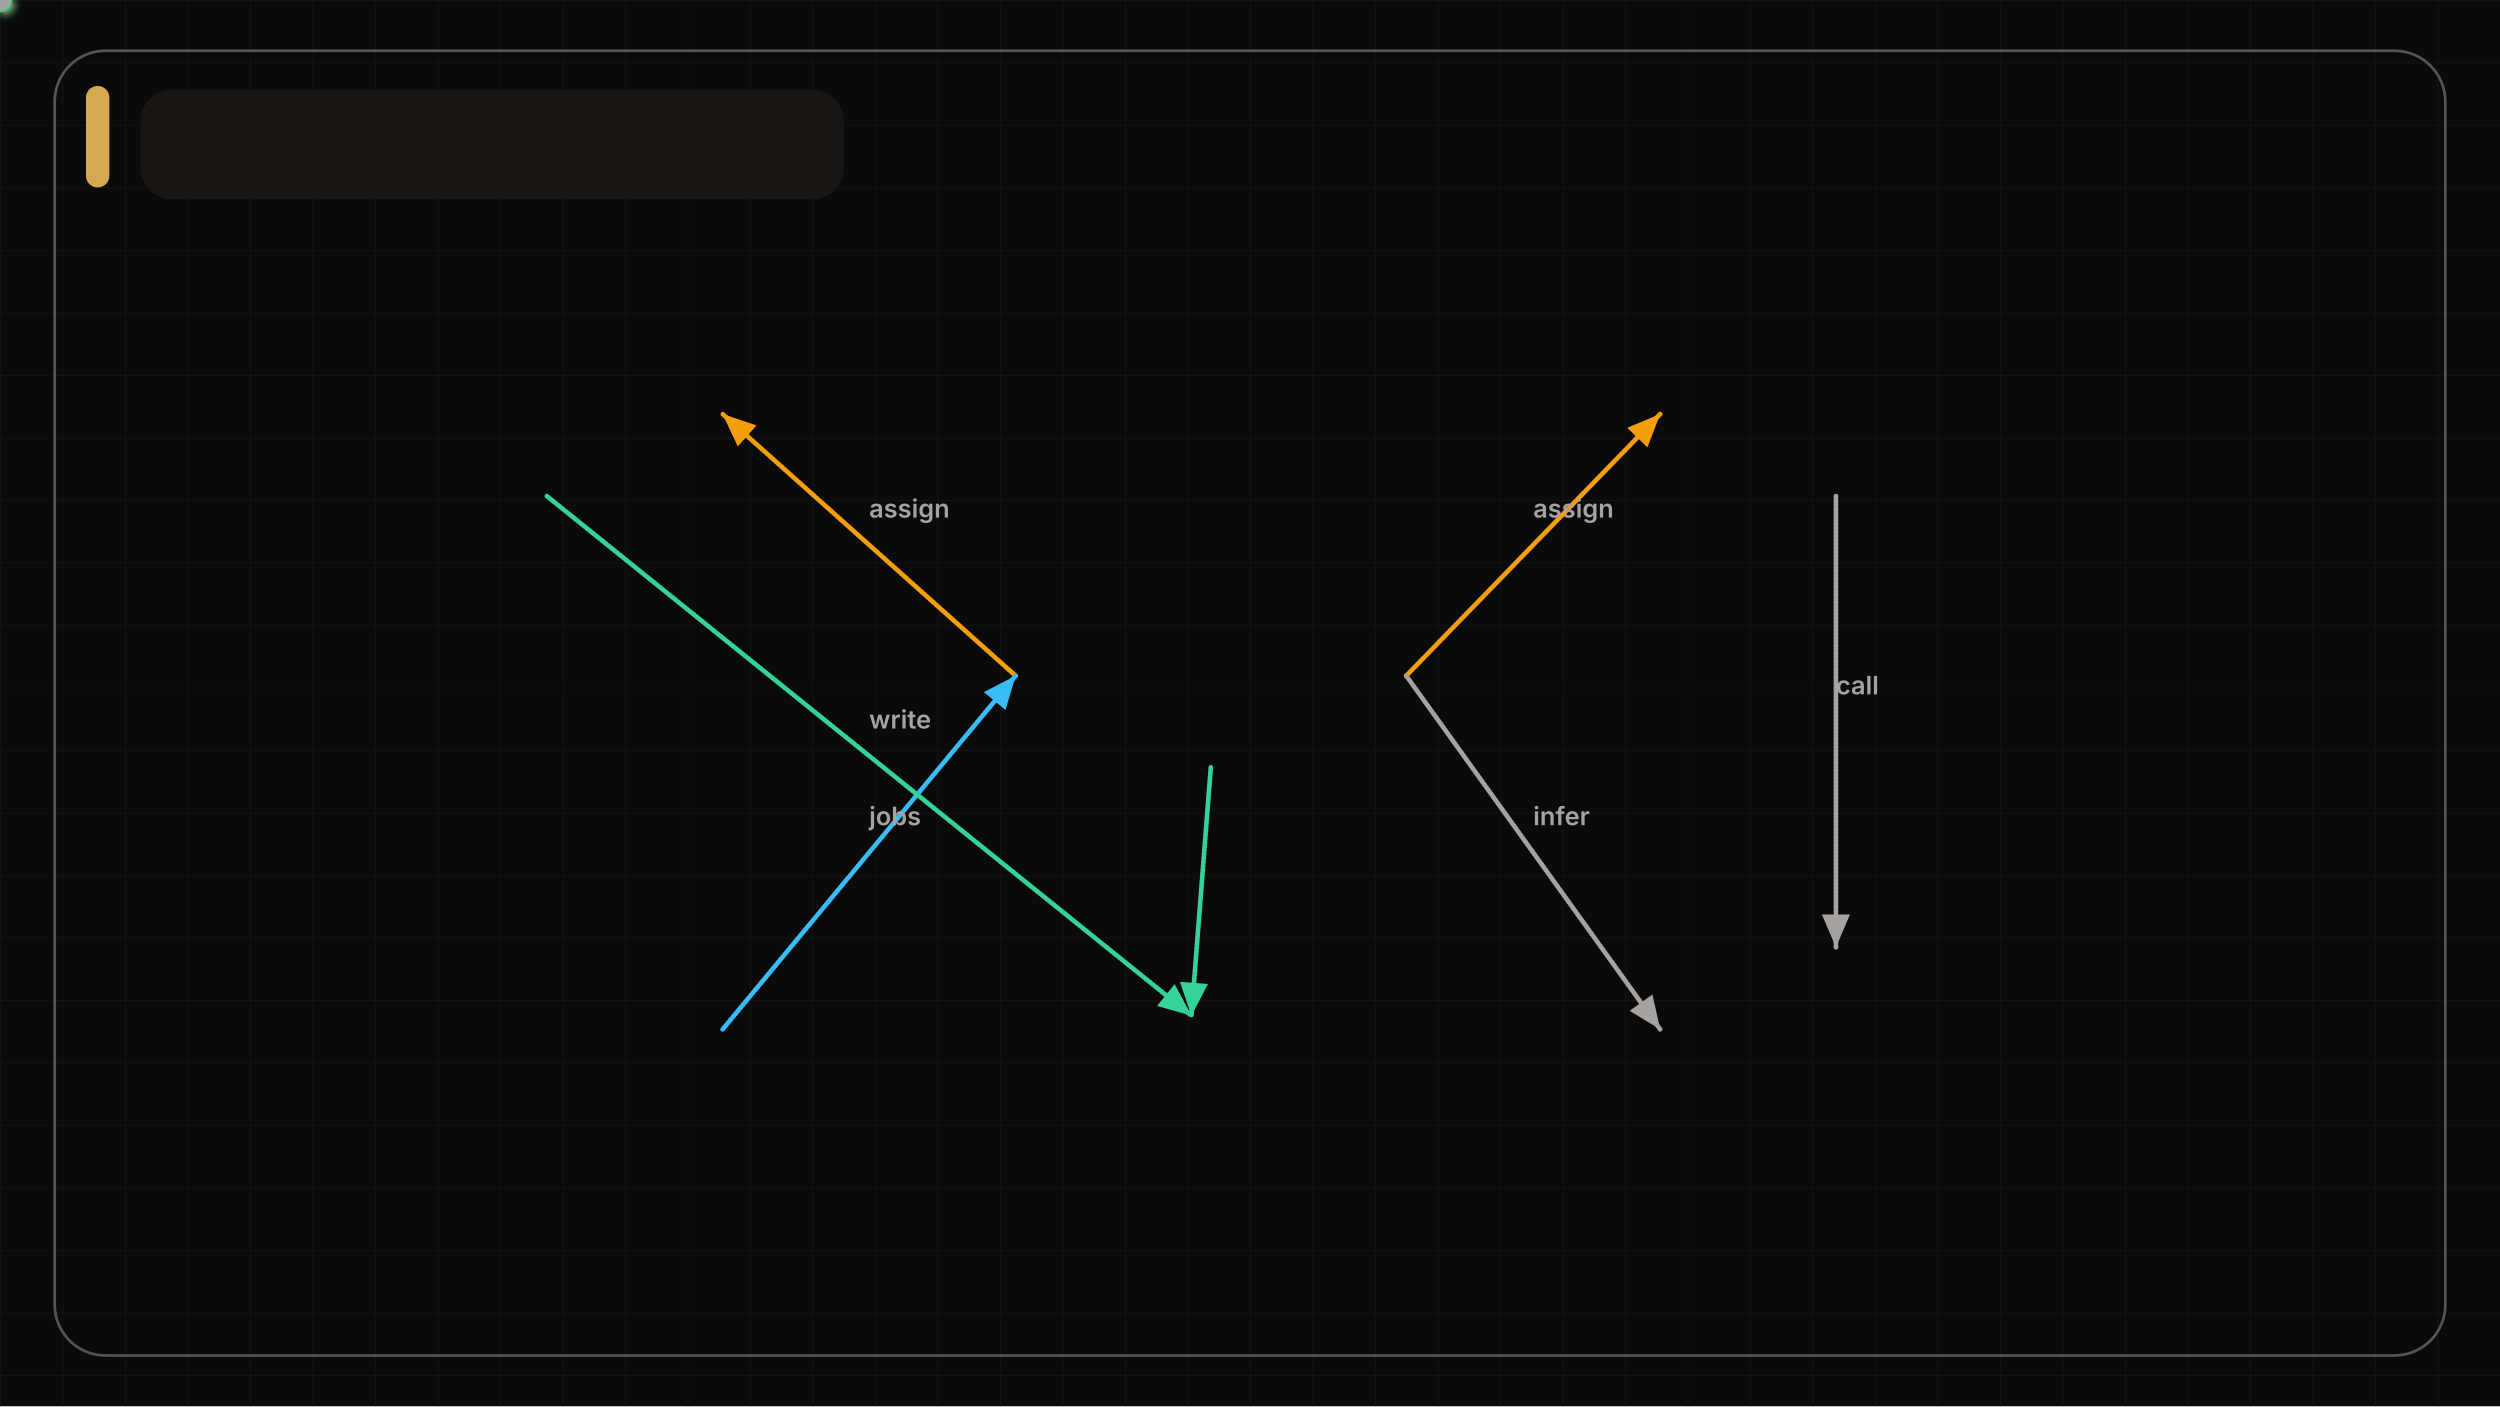
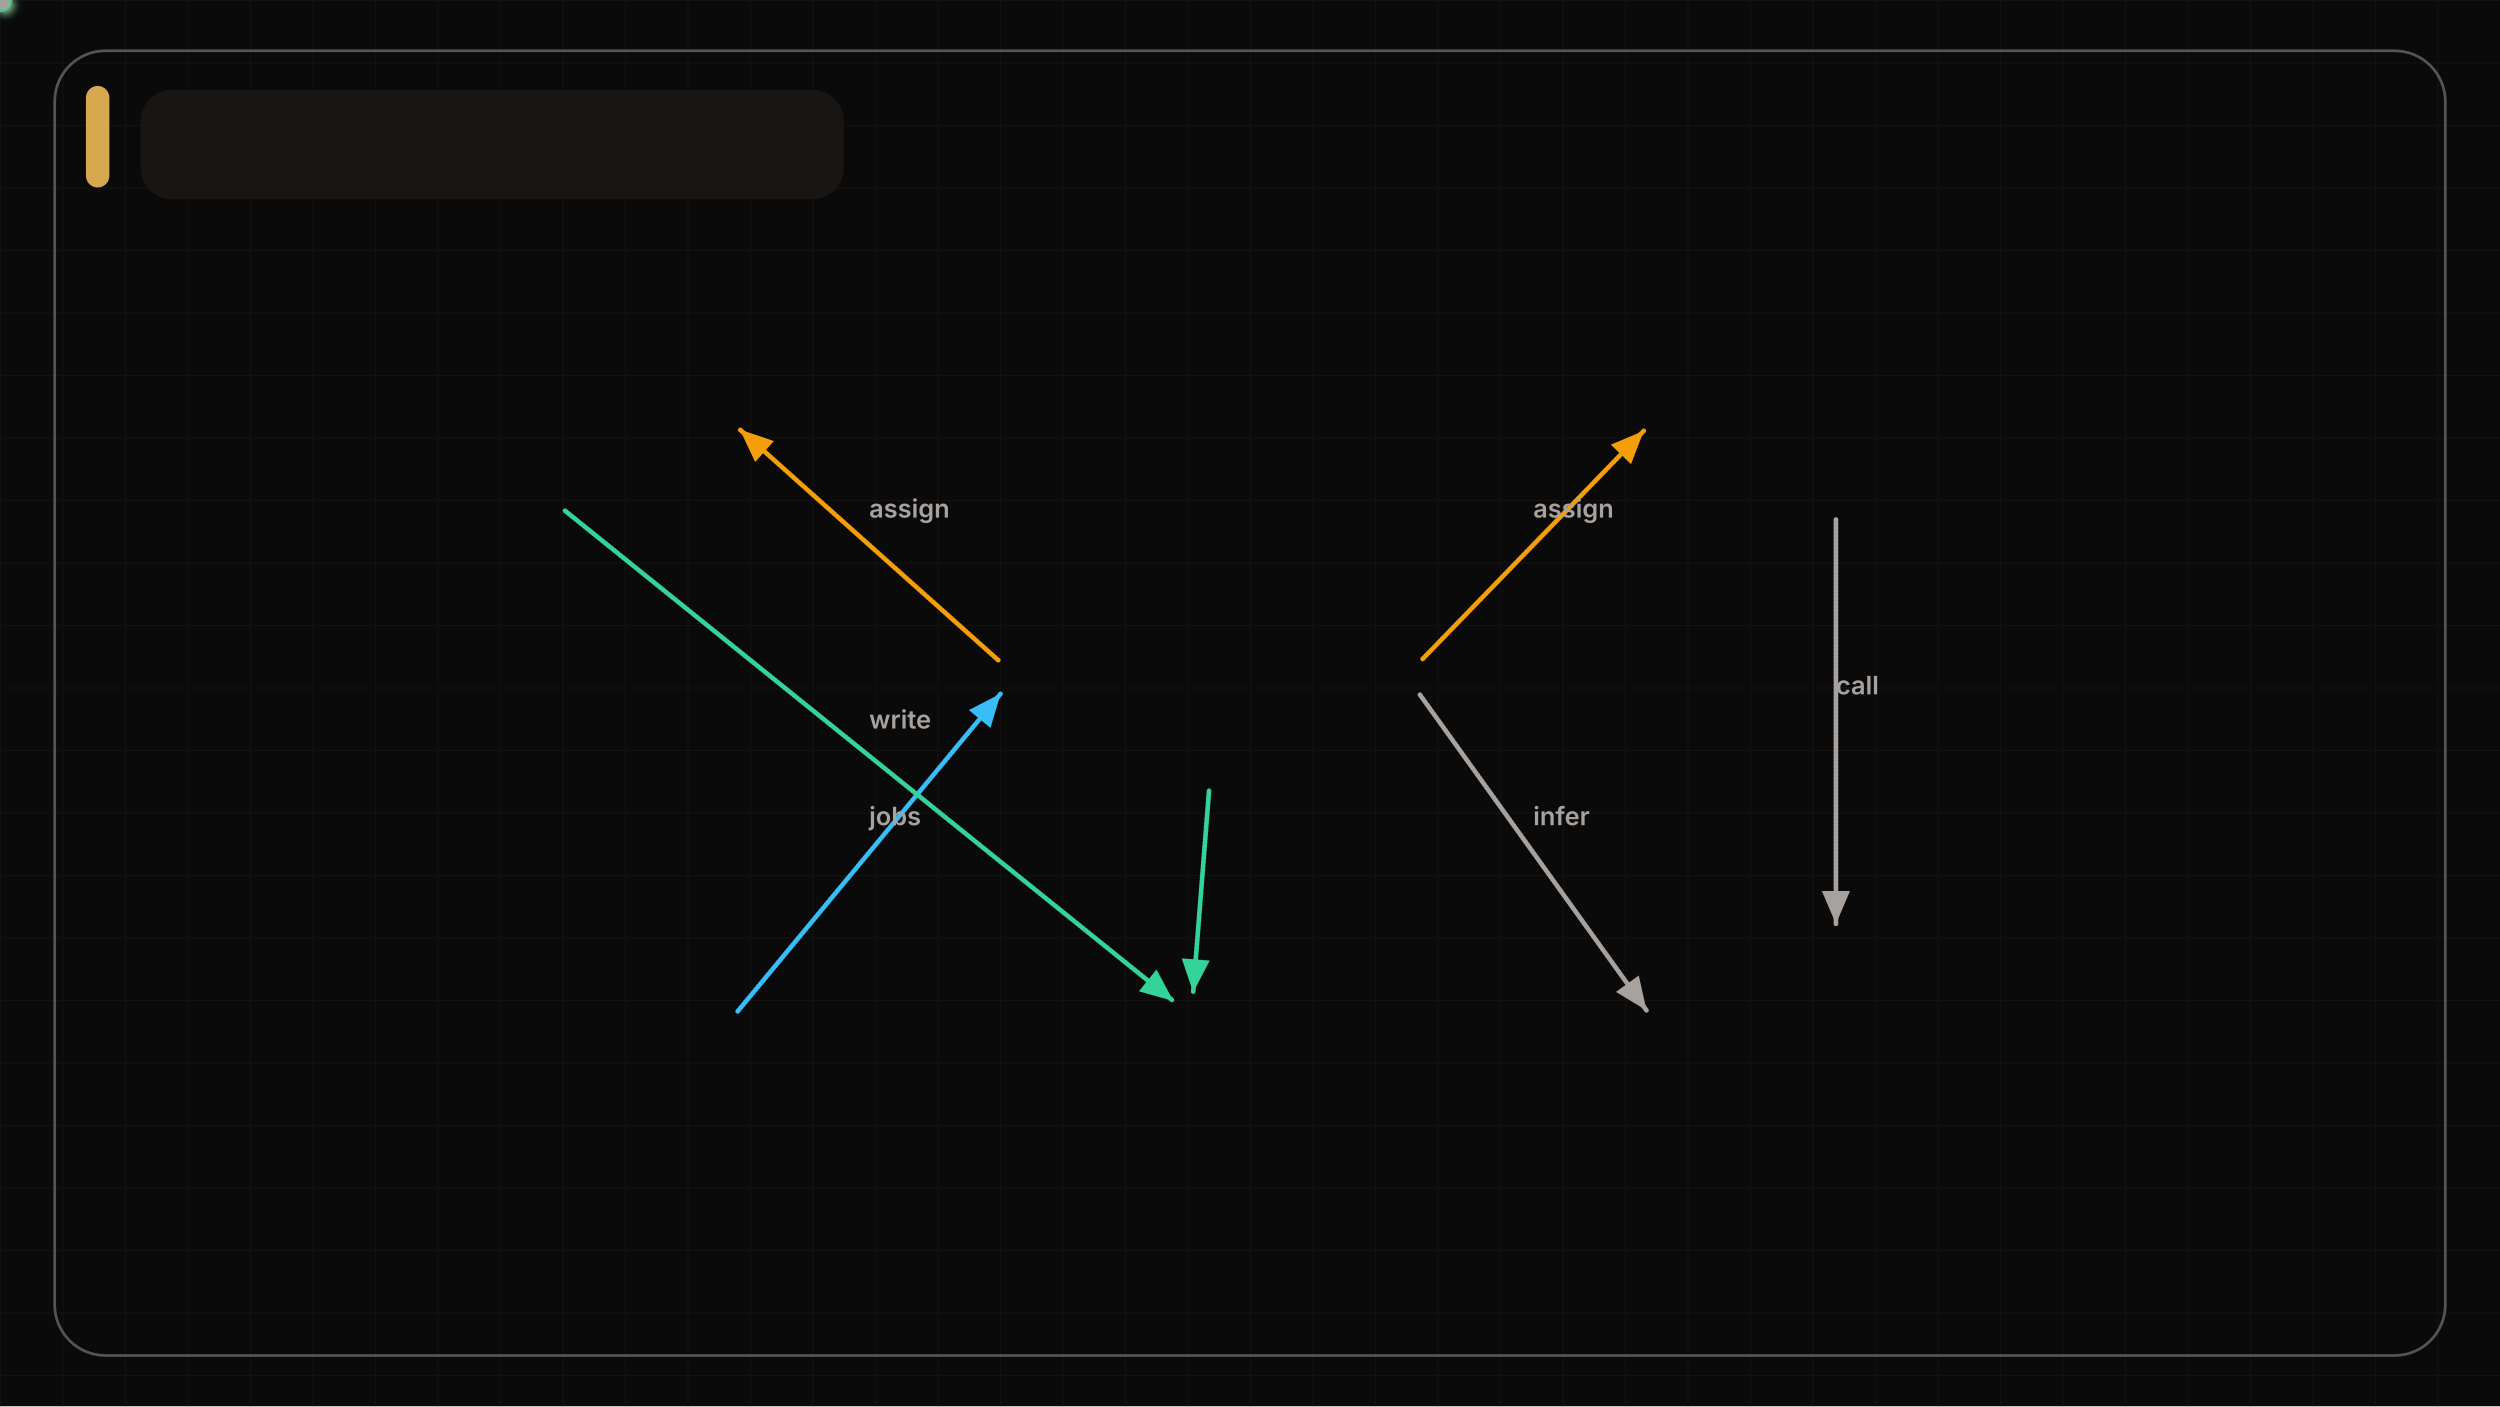
- <svg xmlns="http://www.w3.org/2000/svg" width="1280" height="720" viewBox="0 0 1280 720" role="img" aria-labelledby="diagram-title diagram-desc" data-motion-profile="expressive" data-motion-sequence="step-stagger" data-motion-edge="signal-arrow" data-motion-node="pulse" data-motion-group="border-scan" data-motion-title="highlight-sweep" data-motion-reduced="subtle">
+ <svg xmlns="http://www.w3.org/2000/svg" width="1280" height="720" viewBox="0 0 1280 720" role="img" aria-labelledby="diagram-title diagram-desc" data-motion-profile="expressive" data-motion-sequence="step-stagger" data-motion-edge="signal-arrow" data-motion-node="pulse" data-motion-group="border-scan" data-motion-title="highlight-sweep" data-motion-reduced="subtle" data-icon-system="illustrated-character-v1">
  <style>
  .title { font: 700 42px ui-sans-serif, system-ui, -apple-system, BlinkMacSystemFont, "Segoe UI", sans-serif; letter-spacing: 0; }
  .subtitle { font: 400 16px ui-sans-serif, system-ui, -apple-system, BlinkMacSystemFont, "Segoe UI", sans-serif; }
  .node-title { font: 700 18px ui-sans-serif, system-ui, -apple-system, BlinkMacSystemFont, "Segoe UI", sans-serif; }
  .node-caption { font: 400 13px ui-sans-serif, system-ui, -apple-system, BlinkMacSystemFont, "Segoe UI", sans-serif; opacity: 0.84; }
  .group-label { font: 700 14px ui-sans-serif, system-ui, -apple-system, BlinkMacSystemFont, "Segoe UI", sans-serif; text-transform: uppercase; letter-spacing: 0.08em; }
  .edge-label { font: 600 13px ui-sans-serif, system-ui, -apple-system, BlinkMacSystemFont, "Segoe UI", sans-serif; }
  .step-label { font: 700 12px ui-sans-serif, system-ui, -apple-system, BlinkMacSystemFont, "Segoe UI", sans-serif; }
  .edge-flow { stroke-linecap: round; }
  .edge-draw, .edge-base { stroke-linecap: round; stroke-linejoin: round; }
  .edge-particle { filter: url(#particle-glow); }
  .edge-arrow-particle { filter: url(#particle-glow); }
  .semantic-icon { vector-effect: non-scaling-stroke; }
  .semantic-icon-breathe { transform-box: fill-box; transform-origin: center; animation: semanticIconBreathe 2.8s ease-in-out infinite; }
  .icon-breathe-halo { pointer-events: none; filter: url(#particle-glow); }
  .node-glow, .node-burst { pointer-events: none; }
  #title-accent { transform-origin: 50px 70px; animation: titlePulse 4.8s ease-in-out infinite; }
  #title-highlight { transform-origin: 252px 74px; animation: titleSlide 5.6s ease-in-out infinite; }
  @keyframes titlePulse { 0%, 100% { opacity: 0.76; } 50% { opacity: 1; } }
  @keyframes titleSlide { 0%, 100% { transform: translateX(0); opacity: 0.9; } 50% { transform: translateX(8px); opacity: 1; } }
  @keyframes semanticIconBreathe { 0%, 100% { transform: scale(0.96); opacity: 0.72; } 50% { transform: scale(1.08); opacity: 1; } }
  @media (prefers-reduced-motion: reduce) {
    #title-accent, #title-highlight, .semantic-icon-breathe { animation: none; }
  }
</style>
  <rect width="100%" height="100%" fill="#0a0a0b" />
  <defs>
    <filter id="soft-glow" x="-40%" y="-40%" width="180%" height="180%">
      <feGaussianBlur stdDeviation="5" result="blur" />
      <feMerge>
        <feMergeNode in="blur" />
        <feMergeNode in="SourceGraphic" />
      </feMerge>
    </filter>
    <filter id="particle-glow" x="-80%" y="-80%" width="260%" height="260%">
      <feGaussianBlur stdDeviation="2.6" result="blur" />
      <feMerge>
        <feMergeNode in="blur" />
        <feMergeNode in="SourceGraphic" />
      </feMerge>
    </filter>
    <pattern id="grid" width="32" height="32" patternUnits="userSpaceOnUse">
      <path d="M 32 0 L 0 0 0 32" fill="none" stroke="#1c1917" stroke-width="1" />
    </pattern>
  </defs>
  <rect width="100%" height="100%" fill="url(#grid)" opacity="0.52" />
  <rect x="28" y="26" width="1224" height="668" rx="26" fill="none" stroke="#57534e" stroke-width="1.4" opacity="1.00" />
  <rect id="title-accent" x="44" y="44" width="12" height="52" rx="6" fill="#d6a84f" />
  <rect id="title-highlight" x="72" y="46" width="360" height="56" rx="16" fill="#181512" />
  <rect class="title-sweep" x="72" y="46" width="0" height="56" rx="16" fill="#d6a84f" opacity="0.16">
    <animate attributeName="width" values="0;360;0" dur="3.20s" begin="0.34s" repeatCount="indefinite" />
    <animate attributeName="x" values="72;72;432" dur="3.20s" begin="0.34s" repeatCount="indefinite" />
  </rect>
  <text id="main-title" x="90" y="84" class="title" fill="#f5f5f4" opacity="0">
    <animate attributeName="opacity" values="0;1" dur="0.65s" begin="0.08s" fill="freeze" />
  Distributed Agent Runtime Mesh
</text>
  <text x="74" y="126" class="subtitle" fill="#a8a29e" opacity="0">
    <animate attributeName="opacity" values="0;1" dur="0.65s" begin="0.28s" fill="freeze" />
  workers, queues, caches, routers, and models coordinate across a mesh
</text>
  <g id="group-mesh" class="group" opacity="0">
    <animate attributeName="opacity" values="0;1" dur="0.70s" begin="0.17s" fill="freeze" />
    <rect x="125.0" y="115.0" width="980.0" height="510.0" rx="22" fill="#16101f" fill-opacity="0.34" stroke="#c084fc" stroke-width="1.6" stroke-dasharray="9 8">
      <animate attributeName="stroke-dashoffset" values="0;-34" dur="5.60s" begin="0.17s" repeatCount="indefinite" />
    </rect>
    <rect class="group-border-scan" x="125.0" y="115.0" width="980.0" height="510.0" rx="22" fill="none" stroke="#c084fc" stroke-width="3.4" stroke-linecap="round" stroke-dasharray="178.8 1043.0" opacity="0.72" filter="url(#soft-glow)">
      <animate attributeName="stroke-dashoffset" values="0;-2980.0" dur="7.15s" begin="0.27s" repeatCount="indefinite" />
    </rect>
    <text x="143.0" y="145.0" class="group-label" fill="#a8a29e">Runtime Mesh</text>
  </g>
  <defs>
    <marker id="arrow-1" markerWidth="10" markerHeight="10" refX="7" refY="3" orient="auto" markerUnits="strokeWidth">
      <path d="M 0 0 L 7 3 L 0 6 z" fill="#f59e0b" />
    </marker>
  </defs>
  <g class="edge" data-role="tool">
-     <path class="edge-base" d="M 520.0 346.0 L 370.0 212.0" fill="none" stroke="#f59e0b" stroke-width="1.7" opacity="0.24" marker-end="url(#arrow-1)" />
-     <path class="edge-draw" d="M 520.0 346.0 L 370.0 212.0" fill="none" stroke="#f59e0b" stroke-width="2.4" pathLength="1" stroke-dasharray="1" stroke-dashoffset="0" marker-end="url(#arrow-1)" />
+     <path class="edge-base" d="M 511.1 338.0 L 378.9 220.0" fill="none" stroke="#f59e0b" stroke-width="1.7" opacity="0.24" marker-end="url(#arrow-1)" />
+     <path class="edge-draw" d="M 511.1 338.0 L 378.9 220.0" fill="none" stroke="#f59e0b" stroke-width="2.4" pathLength="1" stroke-dasharray="1" stroke-dashoffset="0" marker-end="url(#arrow-1)" />
    <circle class="edge-particle" r="5.2" fill="#f59e0b" opacity="0.92">
-       <animateMotion dur="2.05s" repeatCount="indefinite" path="M 520.0 346.0 L 370.0 212.0" begin="-0.19s" />
+       <animateMotion dur="2.05s" repeatCount="indefinite" path="M 511.1 338.0 L 378.9 220.0" begin="-0.19s" />
      <animate attributeName="opacity" values="0;0.92;0" dur="2.05s" begin="-0.19s" repeatCount="indefinite" />
    </circle>
    <text x="445.0" y="265.0" class="edge-label" fill="#a8a29e" opacity="1">
    assign
  </text>
  </g>
  <defs>
    <marker id="arrow-2" markerWidth="10" markerHeight="10" refX="7" refY="3" orient="auto" markerUnits="strokeWidth">
      <path d="M 0 0 L 7 3 L 0 6 z" fill="#f59e0b" />
    </marker>
  </defs>
  <g class="edge" data-role="tool">
-     <path class="edge-base" d="M 720.0 346.0 L 850.0 212.0" fill="none" stroke="#f59e0b" stroke-width="1.7" opacity="0.24" marker-end="url(#arrow-2)" />
-     <path class="edge-draw" d="M 720.0 346.0 L 850.0 212.0" fill="none" stroke="#f59e0b" stroke-width="2.4" pathLength="1" stroke-dasharray="1" stroke-dashoffset="0" marker-end="url(#arrow-2)" />
+     <path class="edge-base" d="M 728.4 337.4 L 841.6 220.6" fill="none" stroke="#f59e0b" stroke-width="1.7" opacity="0.24" marker-end="url(#arrow-2)" />
+     <path class="edge-draw" d="M 728.4 337.4 L 841.6 220.6" fill="none" stroke="#f59e0b" stroke-width="2.4" pathLength="1" stroke-dasharray="1" stroke-dashoffset="0" marker-end="url(#arrow-2)" />
    <circle class="edge-particle" r="5.2" fill="#f59e0b" opacity="0.92">
-       <animateMotion dur="2.05s" repeatCount="indefinite" path="M 720.0 346.0 L 850.0 212.0" begin="-0.38s" />
+       <animateMotion dur="2.05s" repeatCount="indefinite" path="M 728.4 337.4 L 841.6 220.6" begin="-0.38s" />
      <animate attributeName="opacity" values="0;0.92;0" dur="2.05s" begin="-0.38s" repeatCount="indefinite" />
    </circle>
    <text x="785.0" y="265.0" class="edge-label" fill="#a8a29e" opacity="1">
    assign
  </text>
  </g>
  <defs>
    <marker id="arrow-3" markerWidth="10" markerHeight="10" refX="7" refY="3" orient="auto" markerUnits="strokeWidth">
      <path d="M 0 0 L 7 3 L 0 6 z" fill="#38bdf8" />
    </marker>
  </defs>
  <g class="edge" data-role="source">
-     <path class="edge-base" d="M 370.0 527.0 L 520.0 346.0" fill="none" stroke="#38bdf8" stroke-width="1.7" opacity="0.24" marker-end="url(#arrow-3)" />
-     <path class="edge-draw" d="M 370.0 527.0 L 520.0 346.0" fill="none" stroke="#38bdf8" stroke-width="2.4" pathLength="1" stroke-dasharray="1" stroke-dashoffset="0" marker-end="url(#arrow-3)" />
+     <path class="edge-base" d="M 377.7 517.8 L 512.3 355.2" fill="none" stroke="#38bdf8" stroke-width="1.7" opacity="0.24" marker-end="url(#arrow-3)" />
+     <path class="edge-draw" d="M 377.7 517.8 L 512.3 355.2" fill="none" stroke="#38bdf8" stroke-width="2.4" pathLength="1" stroke-dasharray="1" stroke-dashoffset="0" marker-end="url(#arrow-3)" />
    <circle class="edge-particle" r="4.4" fill="#38bdf8" opacity="0.92">
-       <animateMotion dur="2.05s" repeatCount="indefinite" path="M 370.0 527.0 L 520.0 346.0" begin="-0.57s" />
+       <animateMotion dur="2.05s" repeatCount="indefinite" path="M 377.7 517.8 L 512.3 355.2" begin="-0.57s" />
      <animate attributeName="opacity" values="0;0.92;0" dur="2.05s" begin="-0.57s" repeatCount="indefinite" />
    </circle>
    <text x="445.0" y="422.5" class="edge-label" fill="#a8a29e" opacity="1">
    jobs
  </text>
  </g>
  <defs>
    <marker id="arrow-4" markerWidth="10" markerHeight="10" refX="7" refY="3" orient="auto" markerUnits="strokeWidth">
      <path d="M 0 0 L 7 3 L 0 6 z" fill="#34d399" />
    </marker>
  </defs>
  <g class="edge" data-role="memory">
-     <path class="edge-base" d="M 620.0 392.0 L 610.0 520.0" fill="none" stroke="#34d399" stroke-width="1.7" opacity="0.24" marker-end="url(#arrow-4)" />
-     <path class="edge-draw" d="M 620.0 392.0 L 610.0 520.0" fill="none" stroke="#34d399" stroke-width="2.4" pathLength="1" stroke-dasharray="1" stroke-dashoffset="1" marker-end="url(#arrow-4)">
+     <path class="edge-base" d="M 619.1 404.0 L 610.9 508.0" fill="none" stroke="#34d399" stroke-width="1.7" opacity="0.24" marker-end="url(#arrow-4)" />
+     <path class="edge-draw" d="M 619.1 404.0 L 610.9 508.0" fill="none" stroke="#34d399" stroke-width="2.4" pathLength="1" stroke-dasharray="1" stroke-dashoffset="1" marker-end="url(#arrow-4)">
      <animate attributeName="stroke-dashoffset" values="1;0" dur="0.90s" begin="0.83s" fill="freeze" />
    </path>
    <circle class="edge-particle" r="6.3" fill="#34d399" opacity="0.92">
-       <animateMotion dur="4.20s" repeatCount="indefinite" path="M 620.0 392.0 L 610.0 520.0" begin="1.28s" />
+       <animateMotion dur="4.20s" repeatCount="indefinite" path="M 619.1 404.0 L 610.9 508.0" begin="1.28s" />
      <animate attributeName="opacity" values="0;0.92;0" dur="4.20s" begin="1.28s" repeatCount="indefinite" />
    </circle>
    <circle class="edge-particle" r="4.0" fill="#34d399" opacity="0.74">
-       <animateMotion dur="4.20s" repeatCount="indefinite" path="M 620.0 392.0 L 610.0 520.0" begin="2.68s" />
+       <animateMotion dur="4.20s" repeatCount="indefinite" path="M 619.1 404.0 L 610.9 508.0" begin="2.68s" />
      <animate attributeName="opacity" values="0;0.74;0" dur="4.20s" begin="2.68s" repeatCount="indefinite" />
    </circle>
    <text x="615.0" y="442.0" class="edge-label" fill="#a8a29e" opacity="0">
      <animate attributeName="opacity" values="0;1" dur="0.45s" begin="0.97s" fill="freeze" />
    state
  </text>
  </g>
  <defs>
    <marker id="arrow-5" markerWidth="10" markerHeight="10" refX="7" refY="3" orient="auto" markerUnits="strokeWidth">
      <path d="M 0 0 L 7 3 L 0 6 z" fill="#a8a29e" />
    </marker>
  </defs>
  <g class="edge" data-role="process">
-     <path class="edge-base" d="M 720.0 346.0 L 850.0 527.0" fill="none" stroke="#a8a29e" stroke-width="1.7" opacity="0.24" marker-end="url(#arrow-5)" />
-     <path class="edge-draw" d="M 720.0 346.0 L 850.0 527.0" fill="none" stroke="#a8a29e" stroke-width="2.4" pathLength="1" stroke-dasharray="1" stroke-dashoffset="0" marker-end="url(#arrow-5)" />
+     <path class="edge-base" d="M 727.0 355.7 L 843.0 517.3" fill="none" stroke="#a8a29e" stroke-width="1.7" opacity="0.24" marker-end="url(#arrow-5)" />
+     <path class="edge-draw" d="M 727.0 355.7 L 843.0 517.3" fill="none" stroke="#a8a29e" stroke-width="2.4" pathLength="1" stroke-dasharray="1" stroke-dashoffset="0" marker-end="url(#arrow-5)" />
    <circle class="edge-particle" r="5.2" fill="#a8a29e" opacity="0.92">
-       <animateMotion dur="2.05s" repeatCount="indefinite" path="M 720.0 346.0 L 850.0 527.0" begin="-0.95s" />
+       <animateMotion dur="2.05s" repeatCount="indefinite" path="M 727.0 355.7 L 843.0 517.3" begin="-0.95s" />
      <animate attributeName="opacity" values="0;0.92;0" dur="2.05s" begin="-0.95s" repeatCount="indefinite" />
    </circle>
    <text x="785.0" y="422.5" class="edge-label" fill="#a8a29e" opacity="1">
    infer
  </text>
  </g>
  <defs>
    <marker id="arrow-6" markerWidth="10" markerHeight="10" refX="7" refY="3" orient="auto" markerUnits="strokeWidth">
      <path d="M 0 0 L 7 3 L 0 6 z" fill="#34d399" />
    </marker>
  </defs>
  <g class="edge" data-role="memory">
-     <path class="edge-base" d="M 280.0 254.0 L 610.0 520.0" fill="none" stroke="#34d399" stroke-width="1.7" opacity="0.24" marker-end="url(#arrow-6)" />
-     <path class="edge-draw" d="M 280.0 254.0 L 610.0 520.0" fill="none" stroke="#34d399" stroke-width="2.4" pathLength="1" stroke-dasharray="1" stroke-dashoffset="0" marker-end="url(#arrow-6)" />
+     <path class="edge-base" d="M 289.3 261.5 L 600.7 512.5" fill="none" stroke="#34d399" stroke-width="1.7" opacity="0.24" marker-end="url(#arrow-6)" />
+     <path class="edge-draw" d="M 289.3 261.5 L 600.7 512.5" fill="none" stroke="#34d399" stroke-width="2.4" pathLength="1" stroke-dasharray="1" stroke-dashoffset="0" marker-end="url(#arrow-6)" />
    <circle class="edge-particle" r="5.2" fill="#34d399" opacity="0.92">
-       <animateMotion dur="2.05s" repeatCount="indefinite" path="M 280.0 254.0 L 610.0 520.0" begin="-1.14s" />
+       <animateMotion dur="2.05s" repeatCount="indefinite" path="M 289.3 261.5 L 600.7 512.5" begin="-1.14s" />
      <animate attributeName="opacity" values="0;0.92;0" dur="2.05s" begin="-1.14s" repeatCount="indefinite" />
    </circle>
    <text x="445.0" y="373.0" class="edge-label" fill="#a8a29e" opacity="1">
    write
  </text>
  </g>
  <defs>
    <marker id="arrow-7" markerWidth="10" markerHeight="10" refX="7" refY="3" orient="auto" markerUnits="strokeWidth">
      <path d="M 0 0 L 7 3 L 0 6 z" fill="#a8a29e" />
    </marker>
  </defs>
  <g class="edge" data-role="process">
-     <path class="edge-base" d="M 940.0 254.0 L 940.0 485.0" fill="none" stroke="#a8a29e" stroke-width="1.7" opacity="0.24" marker-end="url(#arrow-7)" />
-     <path class="edge-draw" d="M 940.0 254.0 L 940.0 485.0" fill="none" stroke="#a8a29e" stroke-width="2.4" pathLength="1" stroke-dasharray="1" stroke-dashoffset="0" marker-end="url(#arrow-7)" />
+     <path class="edge-base" d="M 940.0 266.0 L 940.0 473.0" fill="none" stroke="#a8a29e" stroke-width="1.7" opacity="0.24" marker-end="url(#arrow-7)" />
+     <path class="edge-draw" d="M 940.0 266.0 L 940.0 473.0" fill="none" stroke="#a8a29e" stroke-width="2.4" pathLength="1" stroke-dasharray="1" stroke-dashoffset="0" marker-end="url(#arrow-7)" />
    <circle class="edge-particle" r="5.2" fill="#a8a29e" opacity="0.92">
-       <animateMotion dur="2.05s" repeatCount="indefinite" path="M 940.0 254.0 L 940.0 485.0" begin="-1.33s" />
+       <animateMotion dur="2.05s" repeatCount="indefinite" path="M 940.0 266.0 L 940.0 473.0" begin="-1.33s" />
      <animate attributeName="opacity" values="0;0.92;0" dur="2.05s" begin="-1.33s" repeatCount="indefinite" />
    </circle>
    <text x="940.0" y="355.5" class="edge-label" fill="#a8a29e" opacity="1">
    call
  </text>
  </g>
  <g id="node-router" class="node motion-node" data-role="agent" opacity="0">
    <animate attributeName="opacity" values="0;1" dur="0.55s" begin="0.25s" fill="freeze" />
    <animateTransform attributeName="transform" type="translate" values="0 0;0 -3.2;0 0;0 2.0;0 0" dur="5.85s" begin="0.95s" repeatCount="indefinite" additive="sum" />
    <rect class="node-glow" x="516.0" y="296.0" width="208.0" height="100.0" rx="16.0" fill="none" stroke="#c084fc" stroke-width="1.2" opacity="0.12" filter="url(#soft-glow)">
      <animate attributeName="opacity" values="0.08;0.25;0.08" dur="4.25s" begin="0.45s" repeatCount="indefinite" />
      <animate attributeName="stroke-width" values="1.0;2.5;1.0" dur="4.25s" begin="0.45s" repeatCount="indefinite" />
    </rect>
    <rect x="520.0" y="300.0" width="200.0" height="92.0" rx="12.0" fill="#16101f" stroke="#c084fc" stroke-width="1.4" />
-     <g id="icon-router-root" class="semantic-icon-wrap semantic-icon-root semantic-icon-agent" data-icon="agent" data-node-id="router" opacity="0.94">
-       <animate attributeName="opacity" values="0.52;1;0.52" dur="2.80s" begin="0.65s" repeatCount="indefinite" />
-       <path id="icon-router-shell" class="semantic-icon semantic-icon-agent icon-agent-shell" d="M 562.0 329.3            L 574.6 336.8            V 353.8            L 562.0 361.6            L 549.4 353.8            V 336.8            Z" fill="#3b2a50" stroke="#c084fc" stroke-width="2.8" stroke-linecap="round" stroke-linejoin="round" opacity="0.92" />
-       <path class="semantic-icon semantic-icon-agent icon-agent-circuit" d="M 562.0 336.1 V 352.1            M 555.5 342.3 H 560.3            M 563.7 345.7 H 569.1            M 557.6 351.4 H 565.7" fill="none" stroke="#c084fc" stroke-width="2.0" stroke-linecap="round" stroke-linejoin="round" opacity="0.50" />
-       <circle id="icon-router-core" class="icon-runtime-part icon-agent-core" cx="562.0" cy="345.7" r="3.0" fill="#c084fc" stroke="#3b2a50" stroke-width="1.5" opacity="0.78" />
-       <circle id="icon-router-thought-1" class="icon-runtime-part icon-agent-thought" cx="555.9" cy="338.5" r="2.0" fill="#c084fc" opacity="0.46" />
-       <circle id="icon-router-thought-2" class="icon-runtime-part icon-agent-thought" cx="568.1" cy="340.6" r="1.9" fill="#c084fc" opacity="0.38" />
-       <circle id="icon-router-thought-3" class="icon-runtime-part icon-agent-thought" cx="558.9" cy="352.1" r="1.8" fill="#c084fc" opacity="0.42" />
-       <path id="icon-router-decision-token" class="icon-runtime-part icon-agent-decision-token" d="M 570.2 341.2            L 572.6 343.6            L 570.2 346.0            L 567.8 343.6            Z" fill="#c084fc" stroke="#3b2a50" stroke-width="1.2" opacity="0" />
+     <g class="semantic-icon-wrap semantic-icon-character-wrap" data-icon="agent" data-node-id="router" opacity="0.98">
+       <g id="icon-router-root" class="semantic-icon semantic-icon-illustrated-character-v1" data-semantic-role="think-decide-confirm" data-rest-opacity="1" transform="translate(541.3 319.3) scale(0.5336)">
+         <g class="illustrated-character-motion-shell">
+           <path id="icon-router-brain-left" class="illustrated-character-part illustrated-character-brain-left" data-rest-opacity="1" d="M48 18C31 10 13 23 18 39C4 48 10 67 25 70C26 86 44 91 52 78L52 30C51 25 50 21 48 18Z" fill="#49c99a" stroke="#283047" stroke-width="3" stroke-linecap="round" stroke-linejoin="round" />
+           <path id="icon-router-brain-right" class="illustrated-character-part illustrated-character-brain-right" data-rest-opacity="1" d="M52 18C69 10 87 23 82 39C96 48 90 67 75 70C74 86 56 91 48 78L48 30C49 25 50 21 52 18Z" fill="#c5b8f2" stroke="#283047" stroke-width="3" stroke-linecap="round" stroke-linejoin="round" />
+           <path id="icon-router-brain-veins" class="illustrated-character-part illustrated-character-brain-veins" data-rest-opacity="1" d="M34 27c-5 6 4 9 1 16m-8 12c8-1 5 9 11 11m28-39c5 6-4 9-1 16m8 12c-8-1-5 9-11 11" fill="none" stroke="#283047" stroke-width="3" stroke-linecap="round" stroke-linejoin="round" />
+           <rect id="icon-router-chip" class="illustrated-character-part illustrated-character-chip" data-rest-opacity="1" x="31" y="33" width="38" height="32" rx="4" fill="#fffdf6" stroke="#283047" stroke-width="3" stroke-linecap="round" stroke-linejoin="round" />
+           <text id="icon-router-chip-label" class="illustrated-character-part illustrated-character-chip-label" data-rest-opacity="1" x="50" y="54" fill="#283047" text-anchor="middle" font-family="ui-sans-serif, system-ui" font-size="20" font-weight="700">AI</text>
+           <path id="icon-router-signal" class="illustrated-character-part illustrated-character-signal" data-rest-opacity="1" d="M73 39h7m-7 7h10m-10 7h7" fill="none" stroke="#283047" stroke-width="3" stroke-linecap="round" stroke-linejoin="round" />
+           <path id="icon-router-spark" class="illustrated-character-part illustrated-character-spark" data-rest-opacity="1" d="M21 20l2 5 5 2-5 2-2 5-2-5-5-2 5-2z" fill="#ffd45e" stroke="#283047" stroke-width="3" stroke-linecap="round" stroke-linejoin="round" />
+         </g>
+       </g>
    </g>
    <text x="648.0" y="332.0" text-anchor="middle" fill="#f5f5f4">
      <tspan x="648.0" dy="18" class="node-title">Router</tspan>
      <tspan x="648.0" dy="17" class="node-caption">dispatch</tspan>
    </text>
  </g>
  <g id="node-worker-a" class="node motion-node" data-role="tool" opacity="0">
    <animate attributeName="opacity" values="0;1" dur="0.55s" begin="0.37s" fill="freeze" />
    <animateTransform attributeName="transform" type="translate" values="0 0;0 -3.2;0 0;0 2.0;0 0" dur="6.30s" begin="1.07s" repeatCount="indefinite" additive="sum" />
    <rect class="node-glow" x="186.0" y="166.0" width="188.0" height="92.0" rx="16.0" fill="none" stroke="#f59e0b" stroke-width="1.2" opacity="0.12" filter="url(#soft-glow)">
      <animate attributeName="opacity" values="0.08;0.25;0.08" dur="4.60s" begin="0.57s" repeatCount="indefinite" />
      <animate attributeName="stroke-width" values="1.0;2.5;1.0" dur="4.60s" begin="0.57s" repeatCount="indefinite" />
    </rect>
    <rect x="190.0" y="170.0" width="180.0" height="84.0" rx="12.0" fill="#1b1408" stroke="#f59e0b" stroke-width="1.4" />
-     <g id="icon-worker-a-root" class="semantic-icon-wrap semantic-icon-root semantic-icon-tool" data-icon="tool" data-node-id="worker-a" opacity="0.94">
-       <animate attributeName="opacity" values="0.52;1;0.52" dur="2.80s" begin="0.77s" repeatCount="indefinite" />
-       <rect id="icon-worker-a-chip" x="214.6" y="202.5" width="24.8" height="19.0" rx="4.4" fill="#4b3209" stroke="#f59e0b" stroke-width="2.8" />
-       <text id="icon-worker-a-glyph" x="224.5" y="214.9" text-anchor="middle" fill="#f59e0b" stroke="none" font-size="10.0" font-weight="800">fx</text>
-       <circle id="icon-worker-a-connector" cx="236.7" cy="212.0" r="2.2" fill="#f59e0b" opacity="0.72" />
-       <path id="icon-worker-a-spark-1" class="icon-tool-spark" d="M 240.8 204.5 L 243.5 201.5" fill="none" stroke="#f59e0b" stroke-width="2.2" stroke-linecap="round" opacity="0.84" />
-       <path id="icon-worker-a-spark-2" class="icon-tool-spark" d="M 241.5 218.5 L 244.9 220.8" fill="none" stroke="#f59e0b" stroke-width="2.2" stroke-linecap="round" opacity="0.84" />
-       <circle id="icon-worker-a-flash" class="icon-runtime-part" cx="241.2" cy="212.0" r="6.8" fill="none" stroke="#f59e0b" stroke-width="2" opacity="0" />
+     <g class="semantic-icon-wrap semantic-icon-character-wrap" data-icon="tool" data-node-id="worker-a" opacity="0.98">
+       <g id="icon-worker-a-root" class="semantic-icon semantic-icon-illustrated-character-v1" data-semantic-role="kit-act-confirm" data-rest-opacity="1" transform="translate(208.8 187.6) scale(0.4872)">
+         <g class="illustrated-character-motion-shell">
+           <path id="icon-worker-a-bucket" class="illustrated-character-part illustrated-character-bucket" data-rest-opacity="1" d="M25 40h50l-5 43H30z" fill="#39b8b5" stroke="#283047" stroke-width="3" stroke-linecap="round" stroke-linejoin="round" />
+           <path id="icon-worker-a-lid" class="illustrated-character-part illustrated-character-lid" data-rest-opacity="1" d="M29 39c5-12 37-12 42 0z" fill="#c5b8f2" stroke="#283047" stroke-width="3" stroke-linecap="round" stroke-linejoin="round" />
+           <path id="icon-worker-a-handle" class="illustrated-character-part illustrated-character-handle" data-rest-opacity="1" d="M35 41c0-17 30-17 30 0" fill="none" stroke="#283047" stroke-width="3" stroke-linecap="round" stroke-linejoin="round" />
+           <path id="icon-worker-a-wrench" class="illustrated-character-part illustrated-character-wrench" data-rest-opacity="1" d="M55 28c6-5 13-2 15 3l-7 4 6 7-8 8-7-6-4 7c-6-2-9-9-5-15l5 4 6-6z" fill="#ffd45e" stroke="#283047" stroke-width="3" stroke-linecap="round" stroke-linejoin="round" />
+           <circle id="icon-worker-a-wrench-hole" class="illustrated-character-part illustrated-character-wrench-hole" data-rest-opacity="1" cx="65" cy="31" r="3" fill="#fffdf6" stroke="#283047" stroke-width="3" stroke-linecap="round" stroke-linejoin="round" />
+           <path id="icon-worker-a-spark" class="illustrated-character-part illustrated-character-spark" data-rest-opacity="1" d="M27 66l2 5 5 2-5 2-2 5-2-5-5-2 5-2z" fill="#ffd2b8" stroke="#283047" stroke-width="3" stroke-linecap="round" stroke-linejoin="round" />
+         </g>
+       </g>
    </g>
    <text x="306.4" y="198.0" text-anchor="middle" fill="#f5f5f4">
      <tspan x="306.4" dy="18" class="node-title">Worker A</tspan>
      <tspan x="306.4" dy="17" class="node-caption">tools</tspan>
    </text>
  </g>
  <g id="node-worker-b" class="node motion-node" data-role="tool" opacity="0">
    <animate attributeName="opacity" values="0;1" dur="0.55s" begin="0.49s" fill="freeze" />
    <animateTransform attributeName="transform" type="translate" values="0 0;0 -3.2;0 0;0 2.0;0 0" dur="5.40s" begin="1.19s" repeatCount="indefinite" additive="sum" />
    <rect class="node-glow" x="846.0" y="166.0" width="188.0" height="92.0" rx="16.0" fill="none" stroke="#f59e0b" stroke-width="1.2" opacity="0.12" filter="url(#soft-glow)">
      <animate attributeName="opacity" values="0.08;0.25;0.08" dur="4.95s" begin="0.69s" repeatCount="indefinite" />
      <animate attributeName="stroke-width" values="1.0;2.5;1.0" dur="4.95s" begin="0.69s" repeatCount="indefinite" />
    </rect>
    <rect x="850.0" y="170.0" width="180.0" height="84.0" rx="12.0" fill="#1b1408" stroke="#f59e0b" stroke-width="1.4" />
-     <g id="icon-worker-b-root" class="semantic-icon-wrap semantic-icon-root semantic-icon-cloud" data-icon="cloud" data-node-id="worker-b" opacity="0.94">
-       <animate attributeName="opacity" values="0.52;1;0.52" dur="2.80s" begin="0.89s" repeatCount="indefinite" />
-       <path d="M 872.6 215.7            C 872.6 208.9, 880.1 206.2, 884.8 205.9            C 887.6 196.7, 900.1 199.8, 899.1 209.3            C 908.0 210.3, 907.6 222.5, 898.8 222.5            H 877.4" class="semantic-icon icon-filled semantic-icon-cloud" stroke="#f59e0b" stroke-width="3" stroke-linecap="round" stroke-linejoin="round" fill="#4b3209" />
+     <g class="semantic-icon-wrap semantic-icon-character-wrap" data-icon="cloud" data-node-id="worker-b" opacity="0.98">
+       <g id="icon-worker-b-root" class="semantic-icon semantic-icon-illustrated-character-v1" data-semantic-role="uplink-send-ready" data-rest-opacity="1" transform="translate(868.8 187.6) scale(0.4872)">
+         <g class="illustrated-character-motion-shell">
+           <path id="icon-worker-b-cloud" class="illustrated-character-part illustrated-character-cloud" data-rest-opacity="1" d="M25 70c-13 0-16-18-3-22 1-14 20-18 27-7 10-8 27-1 25 12 12 4 8 17-3 17z" fill="#83d9ed" stroke="#283047" stroke-width="3" stroke-linecap="round" stroke-linejoin="round" />
+           <path id="icon-worker-b-kite" class="illustrated-character-part illustrated-character-kite" data-rest-opacity="1" d="M53 24l13 13-13 13-13-13z" fill="#c5b8f2" stroke="#283047" stroke-width="3" stroke-linecap="round" stroke-linejoin="round" />
+           <path id="icon-worker-b-kite-tail" class="illustrated-character-part illustrated-character-kite-tail" data-rest-opacity="1" d="M53 50c3 5-4 8 0 13" fill="none" stroke="#283047" stroke-width="3" stroke-linecap="round" stroke-linejoin="round" />
+           <circle id="icon-worker-b-data-dot" class="illustrated-character-part illustrated-character-data-dot" data-rest-opacity="1" cx="53" cy="61" r="4" fill="#ffd45e" stroke="#283047" stroke-width="3" stroke-linecap="round" stroke-linejoin="round" />
+           <circle id="icon-worker-b-ready-light" class="illustrated-character-part illustrated-character-ready-light" data-rest-opacity="1" cx="73" cy="42" r="6" fill="#49c99a" stroke="#283047" stroke-width="3" stroke-linecap="round" stroke-linejoin="round" />
+         </g>
+       </g>
    </g>
    <text x="966.4" y="198.0" text-anchor="middle" fill="#f5f5f4">
      <tspan x="966.4" dy="18" class="node-title">Worker B</tspan>
      <tspan x="966.4" dy="17" class="node-caption">browser</tspan>
    </text>
  </g>
  <g id="node-queue" class="node motion-node" data-role="source" opacity="0">
    <animate attributeName="opacity" values="0;1" dur="0.55s" begin="0.61s" fill="freeze" />
    <animateTransform attributeName="transform" type="translate" values="0 0;0 -3.2;0 0;0 2.0;0 0" dur="5.85s" begin="1.31s" repeatCount="indefinite" additive="sum" />
    <rect class="node-glow" x="186.0" y="481.0" width="188.0" height="92.0" rx="16.0" fill="none" stroke="#38bdf8" stroke-width="1.2" opacity="0.12" filter="url(#soft-glow)">
      <animate attributeName="opacity" values="0.08;0.25;0.08" dur="3.90s" begin="0.81s" repeatCount="indefinite" />
      <animate attributeName="stroke-width" values="1.0;2.5;1.0" dur="3.90s" begin="0.81s" repeatCount="indefinite" />
    </rect>
    <rect x="190.0" y="485.0" width="180.0" height="84.0" rx="12.0" fill="#07151a" stroke="#38bdf8" stroke-width="1.4" />
-     <g id="icon-queue-root" class="semantic-icon-wrap semantic-icon-root semantic-icon-api" data-icon="api" data-node-id="queue" opacity="0.94">
-       <animate attributeName="opacity" values="0.52;1;0.52" dur="2.80s" begin="1.01s" repeatCount="indefinite" />
-       <rect id="icon-queue-left-endpoint" x="213.3" y="519.2" width="5.1" height="15.6" rx="2.5" fill="#123a4b" stroke="#38bdf8" stroke-width="2.7" />
-       <rect id="icon-queue-right-endpoint" x="240.8" y="519.2" width="5.1" height="15.6" rx="2.5" fill="#123a4b" stroke="#38bdf8" stroke-width="2.7" />
-       <path d="M 221.1 527.0 H 238.1" class="semantic-icon semantic-icon-api" fill="none" stroke="#38bdf8" stroke-width="3" stroke-linecap="round" stroke-linejoin="round" opacity="0.62" />
-       <path d="M 226.9 523.6 L 230.6 527.0 L 226.9 530.4            M 233.3 530.4 L 229.6 527.0 L 233.3 523.6" fill="none" stroke="#38bdf8" stroke-width="2.2" stroke-linecap="round" stroke-linejoin="round" opacity="0.86" />
-       <circle id="icon-queue-request-token" class="icon-runtime-part" cx="222.1" cy="527.0" r="2.9" fill="#38bdf8" opacity="0" />
-       <circle id="icon-queue-response-token" class="icon-runtime-part" cx="237.1" cy="527.0" r="2.4" fill="#38bdf8" opacity="0" />
-       <circle id="icon-queue-target-ring" class="icon-runtime-part" cx="237.4" cy="527.0" r="3.7" fill="none" stroke="#38bdf8" stroke-width="2" opacity="0" />
-       <text id="icon-queue-status" class="icon-runtime-part" x="229.6" y="530.4" text-anchor="middle" fill="#38bdf8" stroke="none" font-size="8.0" font-weight="700" opacity="0">200</text>
+     <g class="semantic-icon-wrap semantic-icon-character-wrap" data-icon="api" data-node-id="queue" opacity="0.98">
+       <g id="icon-queue-root" class="semantic-icon semantic-icon-illustrated-character-v1" data-semantic-role="signal-request-return" data-rest-opacity="1" transform="translate(208.8 502.6) scale(0.4872)">
+         <g class="illustrated-character-motion-shell">
+           <rect id="icon-queue-interface" class="illustrated-character-part illustrated-character-interface" data-rest-opacity="1" x="19" y="27" width="62" height="46" rx="7" fill="#fffdf6" stroke="#283047" stroke-width="3" stroke-linecap="round" stroke-linejoin="round" />
+           <path id="icon-queue-interface-top" class="illustrated-character-part illustrated-character-interface-top" data-rest-opacity="1" d="M20 39h60" fill="none" stroke="#283047" stroke-width="3" stroke-linecap="round" stroke-linejoin="round" />
+           <circle id="icon-queue-interface-dot" class="illustrated-character-part illustrated-character-interface-dot" data-rest-opacity="1" cx="28" cy="33" r="2" fill="#ffd2b8" stroke="#283047" stroke-width="3" stroke-linecap="round" stroke-linejoin="round" />
+           <path id="icon-queue-request" class="illustrated-character-part illustrated-character-request" data-rest-opacity="1" d="M31 53h24m-7-7 7 7-7 7" fill="none" stroke="#283047" stroke-width="3" stroke-linecap="round" stroke-linejoin="round" />
+           <path id="icon-queue-receipt" class="illustrated-character-part illustrated-character-receipt" data-rest-opacity="1" d="M68 61H44m7-7-7 7 7 7" fill="none" stroke="#283047" stroke-width="3" stroke-linecap="round" stroke-linejoin="round" />
+           <circle id="icon-queue-status" class="illustrated-character-part illustrated-character-status" data-rest-opacity="1" cx="73" cy="28" r="7" fill="#49c99a" stroke="#283047" stroke-width="3" stroke-linecap="round" stroke-linejoin="round" />
+         </g>
+       </g>
    </g>
    <text x="306.4" y="513.0" text-anchor="middle" fill="#f5f5f4">
      <tspan x="306.4" dy="18" class="node-title">Queue</tspan>
      <tspan x="306.4" dy="17" class="node-caption">jobs</tspan>
    </text>
  </g>
  <g id="node-cache" class="node motion-node" data-role="memory" opacity="0">
    <animate attributeName="opacity" values="0;1" dur="0.55s" begin="0.73s" fill="freeze" />
    <animateTransform attributeName="transform" type="translate" values="0 0;0 -3.2;0 0;0 2.0;0 0" dur="6.30s" begin="1.43s" repeatCount="indefinite" additive="sum" />
    <rect class="node-glow" x="516.0" y="516.0" width="188.0" height="92.0" rx="16.0" fill="none" stroke="#34d399" stroke-width="1.2" opacity="0.12" filter="url(#soft-glow)">
      <animate attributeName="opacity" values="0.08;0.25;0.08" dur="4.25s" begin="0.93s" repeatCount="indefinite" />
      <animate attributeName="stroke-width" values="1.0;2.5;1.0" dur="4.25s" begin="0.93s" repeatCount="indefinite" />
    </rect>
    <rect x="520.0" y="520.0" width="180.0" height="84.0" rx="12.0" fill="#071711" stroke="#34d399" stroke-width="1.4" />
-     <g id="icon-cache-root" class="semantic-icon-wrap semantic-icon-root semantic-icon-database" data-icon="database" data-node-id="cache" opacity="0.94">
-       <animate attributeName="opacity" values="0.52;1;0.52" dur="2.80s" begin="1.13s" repeatCount="indefinite" />
-       <ellipse id="icon-cache-lid" cx="559.6" cy="551.5" rx="13.9" ry="5.8" class="semantic-icon icon-filled semantic-icon-database" stroke="#34d399" stroke-width="3" stroke-linecap="round" stroke-linejoin="round" fill="#11402f" />
-       <path id="icon-cache-body" d="M 545.7 551.5 L 545.7 570.8            C 545.7 577.0, 573.5 577.0, 573.5 570.8            L 573.5 551.5" class="semantic-icon semantic-icon-database" fill="none" stroke="#34d399" stroke-width="3" stroke-linecap="round" stroke-linejoin="round" />
-       <path id="icon-cache-layer-1" d="M 545.7 562.0 C 545.7 567.8, 573.5 567.8, 573.5 562.0" class="semantic-icon semantic-icon-database" fill="none" stroke="#34d399" stroke-width="3" stroke-linecap="round" stroke-linejoin="round" opacity="0.72" />
-       <path id="icon-cache-layer-2" d="M 547.4 569.1 C 553.1 573.2, 566.1 573.2, 571.8 569.1" class="semantic-icon semantic-icon-database" fill="none" stroke="#34d399" stroke-width="3" stroke-linecap="round" stroke-linejoin="round" opacity="0.56" />
-       <circle id="icon-cache-write-token" class="icon-runtime-part" cx="552.0" cy="546.0" r="2.8" fill="#34d399" opacity="0" />
-       <circle id="icon-cache-flash" class="icon-runtime-part" cx="559.6" cy="563.7" r="12.2" fill="none" stroke="#34d399" stroke-width="2" opacity="0" />
+     <g class="semantic-icon-wrap semantic-icon-character-wrap" data-icon="database" data-node-id="cache" opacity="0.98">
+       <g id="icon-cache-root" class="semantic-icon semantic-icon-illustrated-character-v1" data-semantic-role="ingest-settle-confirm" data-rest-opacity="1" transform="translate(538.8 537.6) scale(0.4872)">
+         <g class="illustrated-character-motion-shell">
+           <path id="icon-cache-hat" class="illustrated-character-part illustrated-character-hat" data-rest-opacity="1" d="M31 29c8-15 30-15 38 0l-4 8H35z" fill="#ff9e42" stroke="#283047" stroke-width="3" stroke-linecap="round" stroke-linejoin="round" />
+           <path id="icon-cache-hat-band" class="illustrated-character-part illustrated-character-hat-band" data-rest-opacity="1" d="M34 35h32" fill="none" stroke="#283047" stroke-width="3" stroke-linecap="round" stroke-linejoin="round" />
+           <path id="icon-cache-bucket" class="illustrated-character-part illustrated-character-bucket" data-rest-opacity="1" d="M27 43h47l-5 43H32z" fill="#39b8b5" stroke="#283047" stroke-width="3" stroke-linecap="round" stroke-linejoin="round" />
+           <path id="icon-cache-handle" class="illustrated-character-part illustrated-character-handle" data-rest-opacity="1" d="M34 45c0-18 33-18 33 0" fill="none" stroke="#283047" stroke-width="3" stroke-linecap="round" stroke-linejoin="round" />
+           <path id="icon-cache-liquid" class="illustrated-character-part illustrated-character-liquid" data-rest-opacity="1" d="M31 71c9-6 16 5 25 0 7-4 12 0 15 2l-2 13H32z" fill="#ff9e42" stroke="#283047" stroke-width="3" stroke-linecap="round" stroke-linejoin="round" />
+           <circle id="icon-cache-bead" class="illustrated-character-part illustrated-character-bead" data-rest-opacity="1" cx="51" cy="24" r="4" fill="#ffd45e" stroke="#283047" stroke-width="3" stroke-linecap="round" stroke-linejoin="round" />
+           <path id="icon-cache-check" class="illustrated-character-part illustrated-character-check" data-rest-opacity="1" d="M47 56l5 5 10-11" fill="none" stroke="#283047" stroke-width="3" stroke-linecap="round" stroke-linejoin="round" />
+           <path id="icon-cache-spill" class="illustrated-character-part illustrated-character-spill" data-rest-opacity="1" d="M25 86c8-2 15 2 23 0 9-2 17 4 29 1-2 10-14 11-25 9-14 3-27 0-27-10z" fill="#ff9e42" stroke="#283047" stroke-width="3" stroke-linecap="round" stroke-linejoin="round" />
+         </g>
+       </g>
    </g>
    <text x="636.4" y="548.0" text-anchor="middle" fill="#f5f5f4">
      <tspan x="636.4" dy="18" class="node-title">Cache</tspan>
      <tspan x="636.4" dy="17" class="node-caption">state</tspan>
    </text>
  </g>
  <g id="node-model" class="node motion-node" data-role="process" opacity="0">
    <animate attributeName="opacity" values="0;1" dur="0.55s" begin="0.85s" fill="freeze" />
    <animateTransform attributeName="transform" type="translate" values="0 0;0 -3.2;0 0;0 2.0;0 0" dur="5.40s" begin="1.55s" repeatCount="indefinite" additive="sum" />
    <rect class="node-glow" x="846.0" y="481.0" width="188.0" height="92.0" rx="16.0" fill="none" stroke="#a8a29e" stroke-width="1.2" opacity="0.12" filter="url(#soft-glow)">
      <animate attributeName="opacity" values="0.08;0.25;0.08" dur="4.60s" begin="1.05s" repeatCount="indefinite" />
      <animate attributeName="stroke-width" values="1.0;2.5;1.0" dur="4.60s" begin="1.05s" repeatCount="indefinite" />
    </rect>
    <rect x="850.0" y="485.0" width="180.0" height="84.0" rx="12.0" fill="#151515" stroke="#a8a29e" stroke-width="1.4" />
-     <g id="icon-model-root" class="semantic-icon-wrap semantic-icon-root semantic-icon-api" data-icon="api" data-node-id="model" opacity="0.94">
-       <animate attributeName="opacity" values="0.52;1;0.52" dur="2.80s" begin="1.25s" repeatCount="indefinite" />
-       <rect id="icon-model-left-endpoint" x="873.3" y="519.2" width="5.1" height="15.6" rx="2.5" fill="#353433" stroke="#a8a29e" stroke-width="2.7" />
-       <rect id="icon-model-right-endpoint" x="900.8" y="519.2" width="5.1" height="15.6" rx="2.5" fill="#353433" stroke="#a8a29e" stroke-width="2.7" />
-       <path d="M 881.1 527.0 H 898.1" class="semantic-icon semantic-icon-api" fill="none" stroke="#a8a29e" stroke-width="3" stroke-linecap="round" stroke-linejoin="round" opacity="0.62" />
-       <path d="M 886.9 523.6 L 890.6 527.0 L 886.9 530.4            M 893.3 530.4 L 889.6 527.0 L 893.3 523.6" fill="none" stroke="#a8a29e" stroke-width="2.2" stroke-linecap="round" stroke-linejoin="round" opacity="0.86" />
-       <circle id="icon-model-request-token" class="icon-runtime-part" cx="882.1" cy="527.0" r="2.9" fill="#a8a29e" opacity="0" />
-       <circle id="icon-model-response-token" class="icon-runtime-part" cx="897.1" cy="527.0" r="2.4" fill="#a8a29e" opacity="0" />
-       <circle id="icon-model-target-ring" class="icon-runtime-part" cx="897.4" cy="527.0" r="3.7" fill="none" stroke="#a8a29e" stroke-width="2" opacity="0" />
-       <text id="icon-model-status" class="icon-runtime-part" x="889.6" y="530.4" text-anchor="middle" fill="#a8a29e" stroke="none" font-size="8.0" font-weight="700" opacity="0">200</text>
+     <g class="semantic-icon-wrap semantic-icon-character-wrap" data-icon="api" data-node-id="model" opacity="0.98">
+       <g id="icon-model-root" class="semantic-icon semantic-icon-illustrated-character-v1" data-semantic-role="signal-request-return" data-rest-opacity="1" transform="translate(868.8 502.6) scale(0.4872)">
+         <g class="illustrated-character-motion-shell">
+           <rect id="icon-model-interface" class="illustrated-character-part illustrated-character-interface" data-rest-opacity="1" x="19" y="27" width="62" height="46" rx="7" fill="#fffdf6" stroke="#283047" stroke-width="3" stroke-linecap="round" stroke-linejoin="round" />
+           <path id="icon-model-interface-top" class="illustrated-character-part illustrated-character-interface-top" data-rest-opacity="1" d="M20 39h60" fill="none" stroke="#283047" stroke-width="3" stroke-linecap="round" stroke-linejoin="round" />
+           <circle id="icon-model-interface-dot" class="illustrated-character-part illustrated-character-interface-dot" data-rest-opacity="1" cx="28" cy="33" r="2" fill="#ffd2b8" stroke="#283047" stroke-width="3" stroke-linecap="round" stroke-linejoin="round" />
+           <path id="icon-model-request" class="illustrated-character-part illustrated-character-request" data-rest-opacity="1" d="M31 53h24m-7-7 7 7-7 7" fill="none" stroke="#283047" stroke-width="3" stroke-linecap="round" stroke-linejoin="round" />
+           <path id="icon-model-receipt" class="illustrated-character-part illustrated-character-receipt" data-rest-opacity="1" d="M68 61H44m7-7-7 7 7 7" fill="none" stroke="#283047" stroke-width="3" stroke-linecap="round" stroke-linejoin="round" />
+           <circle id="icon-model-status" class="illustrated-character-part illustrated-character-status" data-rest-opacity="1" cx="73" cy="28" r="7" fill="#49c99a" stroke="#283047" stroke-width="3" stroke-linecap="round" stroke-linejoin="round" />
+         </g>
+       </g>
    </g>
    <text x="966.4" y="513.0" text-anchor="middle" fill="#f5f5f4">
      <tspan x="966.4" dy="18" class="node-title">Model</tspan>
      <tspan x="966.4" dy="17" class="node-caption">route</tspan>
    </text>
  </g>
</svg>
